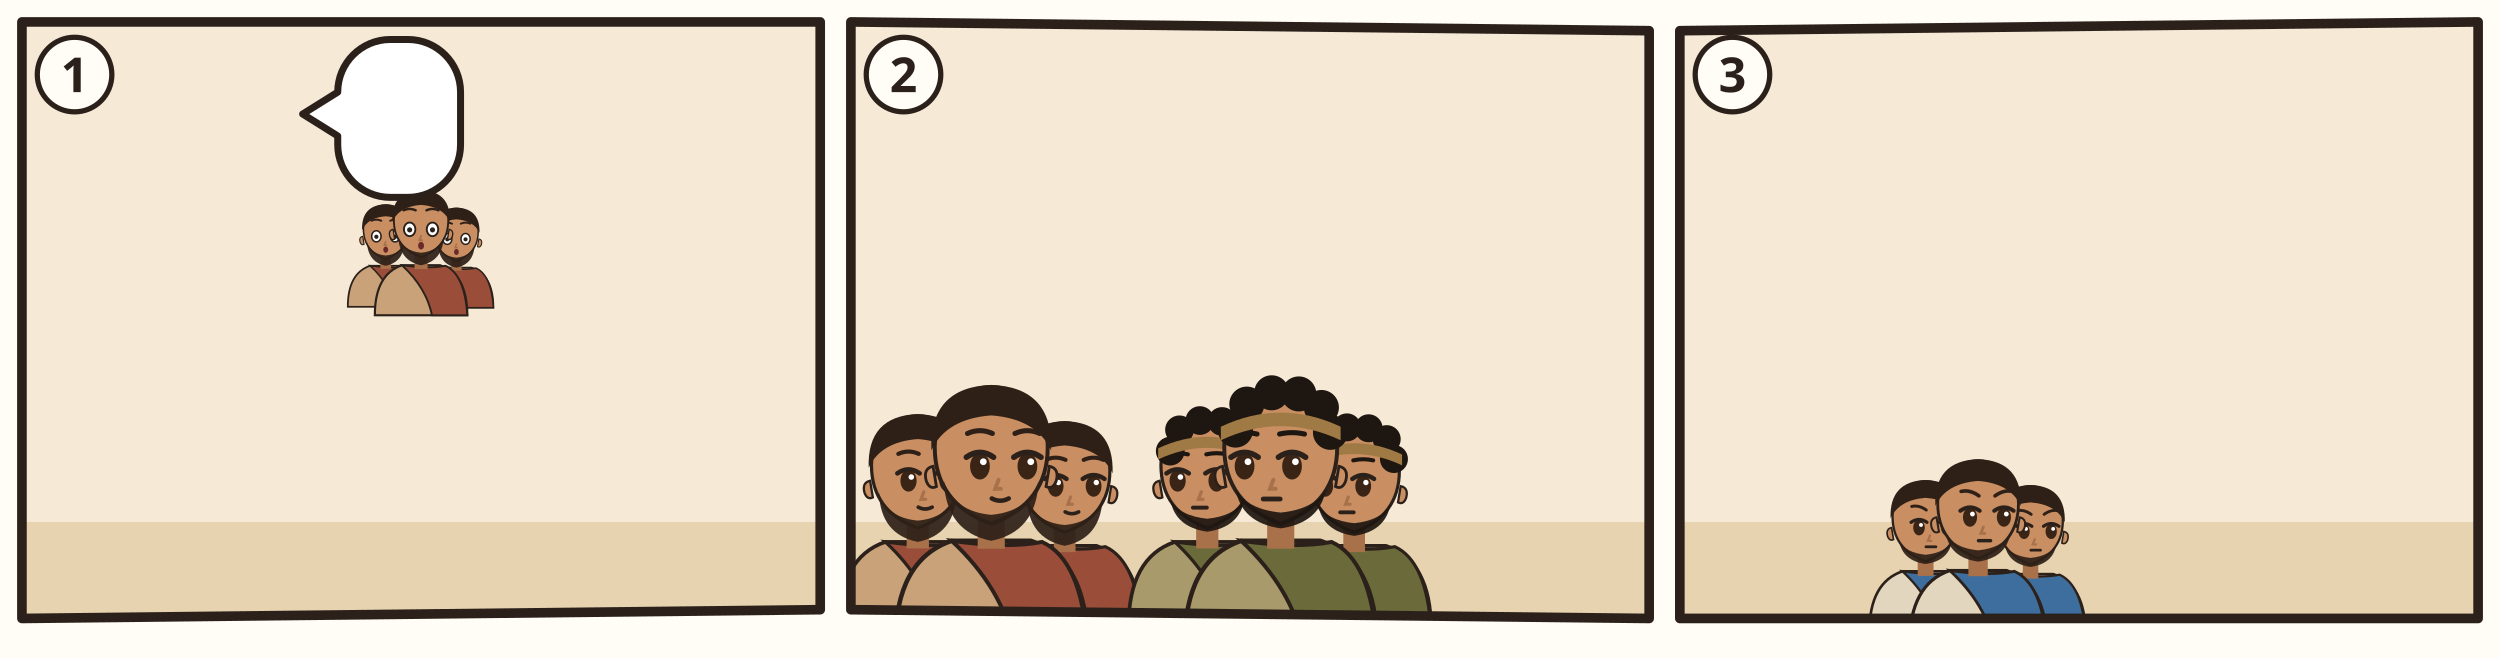
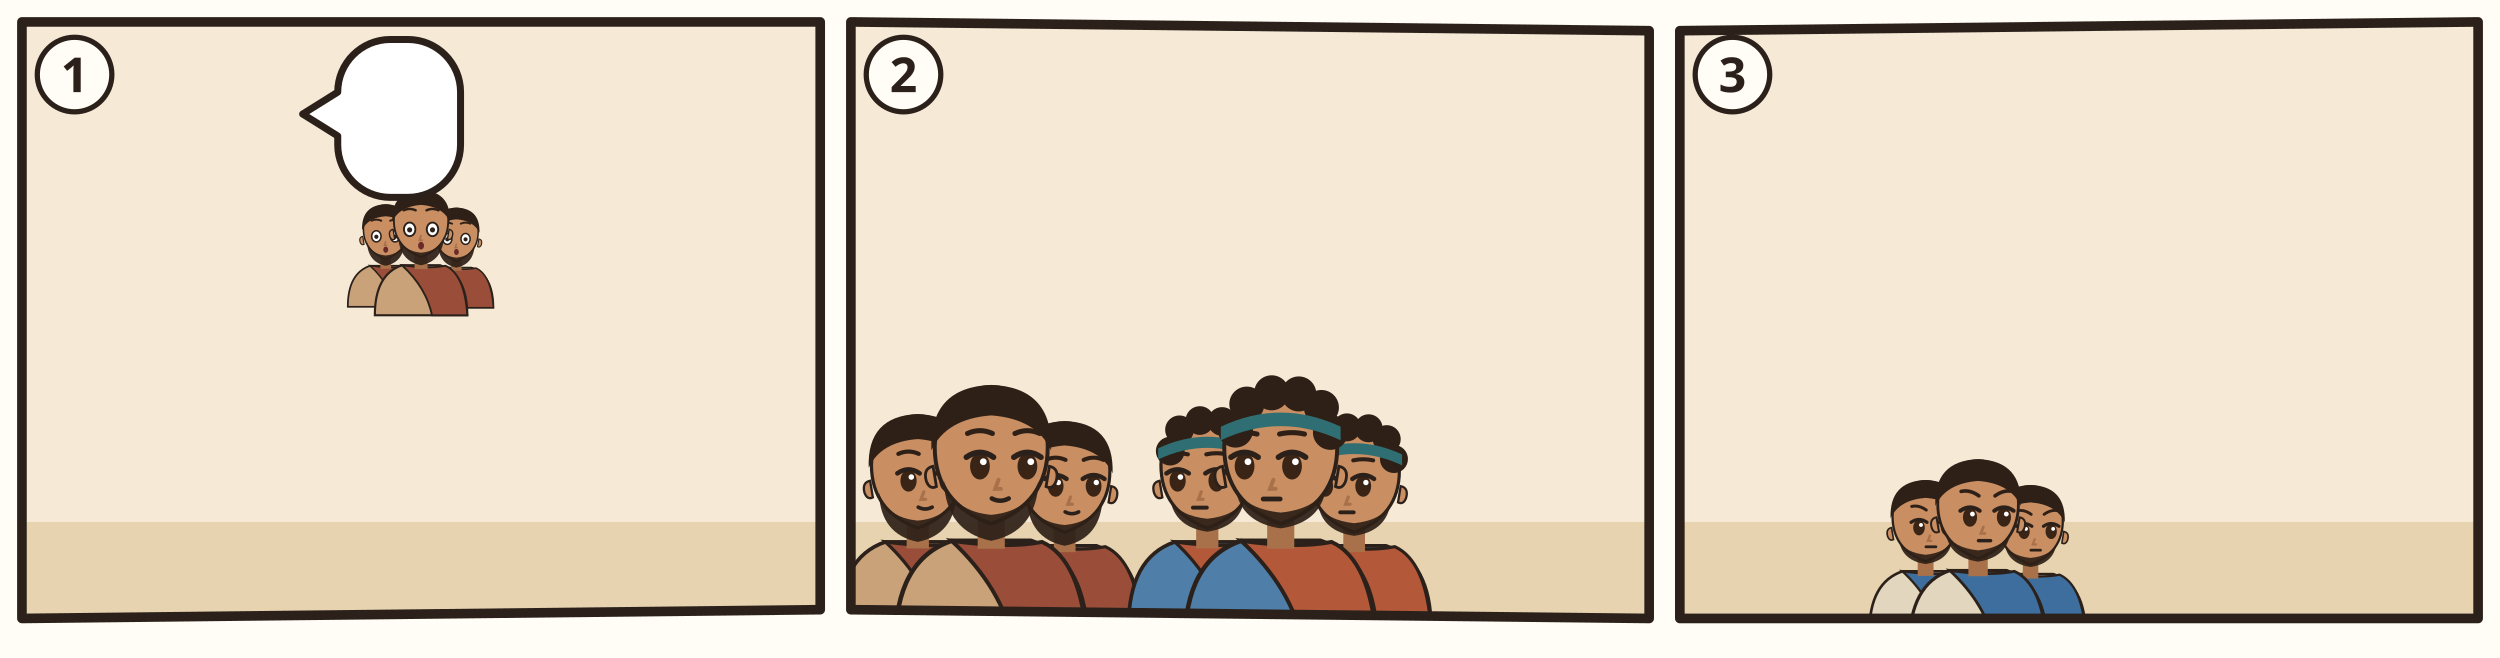
<svg xmlns="http://www.w3.org/2000/svg" viewBox="0 0 380 100">
  <rect width="380" height="100" fill="#FFFDF6" />
  <g transform="translate(2 2) scale(0.6667)">
    <clipPath id="an-cp-oba-1">
      <polygon points="2,2 184,2 184,136 2,138" />
    </clipPath>
    <g clip-path="url(#an-cp-oba-1)">
      <polygon points="2,2 184,2 184,136 2,138" fill="#F6EAD7" />
      <path d="M0 116h186v24H0z" fill="#E7D3B0" />
      <use href="#an-gott" x="26" y="3" width="40" height="40" />
      <use href="#an-edom-gebirge" x="43.0" y="36.0" width="100" height="90.0" />
      <g transform="translate(84.94 49.66) scale(0.5084)">
        <path d="M-17 34Q-17 19-7 15.6L7 15.6Q17 19 17 34z" fill="#C9A27A" stroke="#2B211A" stroke-width=".8" />
        <path d="M-7 15.6Q3 17 9 15.8Q16 19 17 34L4 34Q2 24-7 15.6z" fill="#9A4E3A" stroke="#2B211A" stroke-width=".7" />
        <path d="M-2.4 11h4.8v6h-4.8z" fill="#A8714A" />
        <path d="M-10 -1Q-10 9 0 12.6Q10 9 10 -1A10 10.6 0 0 0 -10 -1z" fill="#C98E62" stroke="#2B211A" stroke-width=".7" />
        <path d="M10.3 2.4q1.8.4 1.2 2.6-.6 1.6-1.8 1z M-10.3 2.4q-1.8.4-1.2 2.6.6 1.6 1.8 1z" fill="#C98E62" stroke="#2B211A" stroke-width=".5" />
        <path d="M-8.4 5Q-8 14 0 15.6Q8 14 8.4 5Q6.6 10.4 0 11Q-6.6 10.4-8.4 5z" fill="#2E2017" opacity=".92" />
        <ellipse cx="-4.2" cy="2.4" rx="2.1" ry="2.5" fill="#FFF" stroke="#2B211A" stroke-width=".7" />
        <circle cx="-4.2" cy="2.6" r=".95" fill="#2B211A" />
        <ellipse cx="4.2" cy="2.4" rx="2.1" ry="2.5" fill="#FFF" stroke="#2B211A" stroke-width=".7" />
        <circle cx="4.2" cy="2.6" r=".95" fill="#2B211A" />
        <path d="M-6.4 -4.6Q-4.2 -5.6 -2.0 -4.6M2.0 -4.6Q4.2 -5.6 6.4 -4.6" fill="none" stroke="#2E2017" stroke-width=".9" stroke-linecap="round" />
        <path d="M0.0 4.8l-.6 1.6h1" fill="none" stroke="#A8714A" stroke-width=".7" stroke-linecap="round" />
        <ellipse cx="0.0" cy="8.4" rx="1.1" ry="1.4" fill="#6B2A2A" />
        <path d="M-10.6-.4Q-11-11.6 0-12Q11-11.6 10.6-.4Q8-6 0-6.6Q-8-6-10.6-.4z" fill="#2E2017" />
      </g>
      <g transform="translate(101.06 50.28) scale(0.496)">
        <path d="M-17 34Q-17 19-7 15.6L7 15.6Q17 19 17 34z" fill="#C9A27A" stroke="#2B211A" stroke-width=".8" />
        <path d="M-7 15.6Q3 17 9 15.8Q16 19 17 34L4 34Q2 24-7 15.6z" fill="#9A4E3A" stroke="#2B211A" stroke-width=".7" />
        <path d="M-2.4 11h4.8v6h-4.8z" fill="#A8714A" />
        <path d="M-10 -1Q-10 9 0 12.6Q10 9 10 -1A10 10.6 0 0 0 -10 -1z" fill="#C98E62" stroke="#2B211A" stroke-width=".7" />
        <path d="M10.3 2.4q1.8.4 1.2 2.6-.6 1.6-1.8 1z M-10.3 2.4q-1.8.4-1.2 2.6.6 1.6 1.8 1z" fill="#C98E62" stroke="#2B211A" stroke-width=".5" />
        <path d="M-8.4 5Q-8 14 0 15.6Q8 14 8.4 5Q6.6 10.4 0 11Q-6.6 10.4-8.4 5z" fill="#2E2017" opacity=".92" />
        <ellipse cx="-4.2" cy="2.4" rx="2.1" ry="2.5" fill="#FFF" stroke="#2B211A" stroke-width=".7" />
        <circle cx="-4.2" cy="2.6" r=".95" fill="#2B211A" />
        <ellipse cx="4.2" cy="2.4" rx="2.1" ry="2.5" fill="#FFF" stroke="#2B211A" stroke-width=".7" />
        <circle cx="4.2" cy="2.6" r=".95" fill="#2B211A" />
        <path d="M-6.4 -4.6Q-4.2 -5.6 -2.0 -4.6M2.0 -4.6Q4.2 -5.6 6.4 -4.6" fill="none" stroke="#2E2017" stroke-width=".9" stroke-linecap="round" />
        <path d="M0.0 4.8l-.6 1.6h1" fill="none" stroke="#A8714A" stroke-width=".7" stroke-linecap="round" />
        <ellipse cx="0.0" cy="8.4" rx="1.1" ry="1.4" fill="#6B2A2A" />
        <path d="M-10.6-.4Q-11-11.6 0-12Q11-11.6 10.6-.4Q8-6 0-6.6Q-8-6-10.6-.4z" fill="#2E2017" />
      </g>
      <g transform="translate(93.0 47.8) scale(0.62)">
        <path d="M-17 34Q-17 19-7 15.6L7 15.6Q17 19 17 34z" fill="#C9A27A" stroke="#2B211A" stroke-width=".8" />
        <path d="M-7 15.6Q3 17 9 15.8Q16 19 17 34L4 34Q2 24-7 15.6z" fill="#9A4E3A" stroke="#2B211A" stroke-width=".7" />
        <path d="M-2.4 11h4.8v6h-4.8z" fill="#A8714A" />
        <path d="M-10 -1Q-10 9 0 12.6Q10 9 10 -1A10 10.6 0 0 0 -10 -1z" fill="#C98E62" stroke="#2B211A" stroke-width=".7" />
        <path d="M10.3 2.4q1.8.4 1.2 2.6-.6 1.6-1.8 1z M-10.3 2.4q-1.8.4-1.2 2.6.6 1.6 1.8 1z" fill="#C98E62" stroke="#2B211A" stroke-width=".5" />
        <path d="M-8.4 5Q-8 14 0 15.6Q8 14 8.4 5Q6.6 10.4 0 11Q-6.6 10.4-8.4 5z" fill="#2E2017" opacity=".92" />
        <ellipse cx="-4.2" cy="2.4" rx="2.1" ry="2.5" fill="#FFF" stroke="#2B211A" stroke-width=".7" />
        <circle cx="-4.2" cy="2.6" r=".95" fill="#2B211A" />
        <ellipse cx="4.2" cy="2.4" rx="2.1" ry="2.5" fill="#FFF" stroke="#2B211A" stroke-width=".7" />
        <circle cx="4.2" cy="2.6" r=".95" fill="#2B211A" />
        <path d="M-6.4 -4.6Q-4.2 -5.6 -2.0 -4.6M2.0 -4.6Q4.2 -5.6 6.4 -4.6" fill="none" stroke="#2E2017" stroke-width=".9" stroke-linecap="round" />
        <path d="M0.0 4.8l-.6 1.6h1" fill="none" stroke="#A8714A" stroke-width=".7" stroke-linecap="round" />
        <ellipse cx="0.0" cy="8.4" rx="1.1" ry="1.4" fill="#6B2A2A" />
        <path d="M-10.6-.4Q-11-11.6 0-12Q11-11.6 10.6-.4Q8-6 0-6.6Q-8-6-10.6-.4z" fill="#2E2017" />
      </g>
      <g>
        <path d="M86 6H90A12 12 0 0 1 102 18V30A12 12 0 0 1 90 42H86A12 12 0 0 1 74 30L74 28L66 23L74 18V18A12 12 0 0 1 86 6Z" fill="#FFFFFF" stroke="#2B211A" stroke-width="1.6" stroke-linejoin="round" />
        <use href="#an-z-hinab" x="80" y="12" width="16.0" height="24" />
      </g>
    </g>
    <polygon points="2,2 184,2 184,136 2,138" fill="none" stroke="#2B211A" stroke-width="2.2" stroke-linejoin="round" />
    <circle cx="14" cy="14" r="8.5" fill="#FFFDF6" stroke="#2B211A" stroke-width="1.2" />
    <text x="14" y="18" text-anchor="middle" font-family="sans-serif" font-size="11" font-weight="700" fill="#2B211A">1</text>
  </g>
  <g transform="translate(128 2) scale(0.6667)">
    <clipPath id="an-cp-oba-2">
      <polygon points="2,2 184,4 184,138 2,136" />
    </clipPath>
    <g clip-path="url(#an-cp-oba-2)">
      <polygon points="2,2 184,4 184,138 2,136" fill="#F6EAD7" />
      <path d="M0 116h186v24H0z" fill="#E7D3B0" />
      <use href="#an-jerusalem" x="86" y="53" width="96" height="67" opacity=".6" />
      <g transform="translate(17.256 104.072) scale(1.05616)">
        <path d="M-17 34Q-17 19-7 15.6L7 15.6Q17 19 17 34z" fill="#C9A27A" stroke="#2B211A" stroke-width=".8" />
        <path d="M-7 15.6Q3 17 9 15.8Q16 19 17 34L4 34Q2 24-7 15.6z" fill="#9A4E3A" stroke="#2B211A" stroke-width=".7" />
        <path d="M-2.4 11h4.8v6h-4.8z" fill="#A8714A" />
        <path d="M-10 -1Q-10 9 0 12.6Q10 9 10 -1A10 10.6 0 0 0 -10 -1z" fill="#C98E62" stroke="#2B211A" stroke-width=".7" />
        <path d="M10.3 2.4q1.8.4 1.2 2.6-.6 1.6-1.8 1z M-10.3 2.4q-1.8.4-1.2 2.6.6 1.6 1.8 1z" fill="#C98E62" stroke="#2B211A" stroke-width=".5" />
        <path d="M-8.4 5Q-8 14 0 15.6Q8 14 8.4 5Q6.6 10.4 0 11Q-6.6 10.4-8.4 5z" fill="#2E2017" opacity=".92" />
        <ellipse cx="-2.0" cy="2.4" rx="1.75" ry="2.35" fill="#3A2416" />
        <path d="M-4.4 0.8Q-2.0 -0.9 0.4 0.8" fill="none" stroke="#2B211A" stroke-width="1" stroke-linecap="round" />
        <circle cx="-1.4" cy="1.6" r=".6" fill="#FFF" />
        <ellipse cx="6.4" cy="2.4" rx="1.75" ry="2.35" fill="#3A2416" />
        <path d="M4.0 0.8Q6.4 -0.9 8.8 0.8" fill="none" stroke="#2B211A" stroke-width="1" stroke-linecap="round" />
        <circle cx="7.0" cy="1.6" r=".6" fill="#FFF" />
        <path d="M-4.2 -3.4Q-2.0 -4.4 0.2 -3.4M4.2 -3.4Q6.4 -4.4 8.6 -3.4" fill="none" stroke="#2E2017" stroke-width=".9" stroke-linecap="round" />
        <path d="M1.3 4.8l-.6 1.6h1" fill="none" stroke="#A8714A" stroke-width=".7" stroke-linecap="round" />
        <path d="M0.1 8.1Q1.6 8.9 3.1 8.1" fill="none" stroke="#2B211A" stroke-width=".8" stroke-linecap="round" />
        <path d="M-10.6-.4Q-11-11.6 0-12Q11-11.6 10.6-.4Q8-6 0-6.6Q-8-6-10.6-.4z" fill="#2E2017" />
      </g>
      <g transform="translate(50.744 105.36) scale(1.0304)">
        <path d="M-17 34Q-17 19-7 15.6L7 15.6Q17 19 17 34z" fill="#C9A27A" stroke="#2B211A" stroke-width=".8" />
        <path d="M-7 15.6Q3 17 9 15.8Q16 19 17 34L4 34Q2 24-7 15.6z" fill="#9A4E3A" stroke="#2B211A" stroke-width=".7" />
        <path d="M-2.4 11h4.8v6h-4.8z" fill="#A8714A" />
        <path d="M-10 -1Q-10 9 0 12.6Q10 9 10 -1A10 10.6 0 0 0 -10 -1z" fill="#C98E62" stroke="#2B211A" stroke-width=".7" />
        <path d="M10.3 2.4q1.8.4 1.2 2.6-.6 1.6-1.8 1z M-10.3 2.4q-1.8.4-1.2 2.6.6 1.6 1.8 1z" fill="#C98E62" stroke="#2B211A" stroke-width=".5" />
        <path d="M-8.4 5Q-8 14 0 15.6Q8 14 8.4 5Q6.6 10.4 0 11Q-6.6 10.4-8.4 5z" fill="#2E2017" opacity=".92" />
        <ellipse cx="-2.0" cy="2.4" rx="1.75" ry="2.35" fill="#3A2416" />
        <path d="M-4.4 0.8Q-2.0 -0.9 0.4 0.8" fill="none" stroke="#2B211A" stroke-width="1" stroke-linecap="round" />
        <circle cx="-1.4" cy="1.6" r=".6" fill="#FFF" />
        <ellipse cx="6.4" cy="2.4" rx="1.75" ry="2.35" fill="#3A2416" />
        <path d="M4.0 0.8Q6.4 -0.9 8.8 0.8" fill="none" stroke="#2B211A" stroke-width="1" stroke-linecap="round" />
        <circle cx="7.0" cy="1.6" r=".6" fill="#FFF" />
        <path d="M-4.2 -3.4Q-2.0 -4.4 0.2 -3.4M4.2 -3.4Q6.4 -4.4 8.6 -3.4" fill="none" stroke="#2E2017" stroke-width=".9" stroke-linecap="round" />
        <path d="M1.3 4.8l-.6 1.6h1" fill="none" stroke="#A8714A" stroke-width=".7" stroke-linecap="round" />
        <path d="M0.1 8.1Q1.6 8.9 3.1 8.1" fill="none" stroke="#2B211A" stroke-width=".8" stroke-linecap="round" />
        <path d="M-10.6-.4Q-11-11.6 0-12Q11-11.6 10.6-.4Q8-6 0-6.6Q-8-6-10.6-.4z" fill="#2E2017" />
      </g>
      <g transform="translate(34 100.208) scale(1.288)">
        <path d="M-17 34Q-17 19-7 15.6L7 15.6Q17 19 17 34z" fill="#C9A27A" stroke="#2B211A" stroke-width=".8" />
        <path d="M-7 15.6Q3 17 9 15.8Q16 19 17 34L4 34Q2 24-7 15.6z" fill="#9A4E3A" stroke="#2B211A" stroke-width=".7" />
        <path d="M-2.4 11h4.8v6h-4.8z" fill="#A8714A" />
        <path d="M-10 -1Q-10 9 0 12.6Q10 9 10 -1A10 10.6 0 0 0 -10 -1z" fill="#C98E62" stroke="#2B211A" stroke-width=".7" />
        <path d="M10.3 2.4q1.8.4 1.2 2.6-.6 1.6-1.8 1z M-10.3 2.4q-1.8.4-1.2 2.6.6 1.6 1.8 1z" fill="#C98E62" stroke="#2B211A" stroke-width=".5" />
        <path d="M-8.4 5Q-8 14 0 15.6Q8 14 8.4 5Q6.6 10.4 0 11Q-6.6 10.4-8.4 5z" fill="#2E2017" opacity=".92" />
        <ellipse cx="-2.0" cy="2.4" rx="1.75" ry="2.35" fill="#3A2416" />
        <path d="M-4.4 0.8Q-2.0 -0.9 0.4 0.8" fill="none" stroke="#2B211A" stroke-width="1" stroke-linecap="round" />
        <circle cx="-1.4" cy="1.6" r=".6" fill="#FFF" />
        <ellipse cx="6.4" cy="2.4" rx="1.75" ry="2.35" fill="#3A2416" />
        <path d="M4.0 0.8Q6.4 -0.9 8.8 0.8" fill="none" stroke="#2B211A" stroke-width="1" stroke-linecap="round" />
        <circle cx="7.0" cy="1.6" r=".6" fill="#FFF" />
        <path d="M-4.2 -3.4Q-2.0 -4.4 0.2 -3.4M4.2 -3.4Q6.4 -4.4 8.6 -3.4" fill="none" stroke="#2E2017" stroke-width=".9" stroke-linecap="round" />
        <path d="M1.3 4.8l-.6 1.6h1" fill="none" stroke="#A8714A" stroke-width=".7" stroke-linecap="round" />
        <path d="M0.1 8.1Q1.6 8.9 3.1 8.1" fill="none" stroke="#2B211A" stroke-width=".8" stroke-linecap="round" />
        <path d="M-10.6-.4Q-11-11.6 0-12Q11-11.6 10.6-.4Q8-6 0-6.6Q-8-6-10.6-.4z" fill="#2E2017" />
      </g>
      <g transform="translate(83.256 104.072) scale(1.05616)">
-         <path d="M-17 34Q-17 19-7 15.6L7 15.6Q17 19 17 34z" fill="#A89A6A" stroke="#2B211A" stroke-width=".8" />
-         <path d="M-7 15.6Q3 17 9 15.8Q16 19 17 34L4 34Q2 24-7 15.6z" fill="#6A6A3A" stroke="#2B211A" stroke-width=".7" />
-         <path d="M-2.4 11h4.8v6h-4.8z" fill="#A8714A" />
-         <path d="M-10 -1Q-10 9 0 12.6Q10 9 10 -1A10 10.6 0 0 0 -10 -1z" fill="#C98E62" stroke="#2B211A" stroke-width=".7" />
-         <path d="M10.3 2.4q1.8.4 1.2 2.6-.6 1.6-1.8 1z M-10.3 2.4q-1.8.4-1.2 2.6.6 1.6 1.8 1z" fill="#C98E62" stroke="#2B211A" stroke-width=".5" />
-         <path d="M-8 6.4Q-7 12.4 0 13.4Q7 12.4 8 6.4Q6 10 0 10.6Q-6 10-8 6.4z" fill="#1E1610" opacity=".92" />
+         <path d="M-17 34Q-17 19-7 15.6L7 15.6Q17 19 17 34z" fill="#4F7FA8" stroke="#2B211A" stroke-width=".8" />
+         <path d="M-7 15.6Q3 17 9 15.8Q16 19 17 34L4 34Q2 24-7 15.6z" fill="#B4583A" stroke="#2B211A" stroke-width=".7" />
+         <path d="M-2.4 11h4.8v6h-4.8z" fill="#A8714A" />
+         <path d="M-10 -1Q-10 9 0 12.6Q10 9 10 -1A10 10.6 0 0 0 -10 -1z" fill="#C98E62" stroke="#2B211A" stroke-width=".7" />
+         <path d="M10.3 2.4q1.8.4 1.2 2.6-.6 1.6-1.8 1z M-10.3 2.4q-1.8.4-1.2 2.6.6 1.6 1.8 1z" fill="#C98E62" stroke="#2B211A" stroke-width=".5" />
+         <path d="M-8 6.4Q-7 12.4 0 13.4Q7 12.4 8 6.4Q6 10 0 10.6Q-6 10-8 6.4z" fill="#2E2017" opacity=".92" />
        <ellipse cx="-6.4" cy="2.4" rx="1.75" ry="2.35" fill="#3A2416" />
        <path d="M-8.8 0.8Q-6.4 -0.9 -4.0 0.8" fill="none" stroke="#2B211A" stroke-width="1" stroke-linecap="round" />
        <circle cx="-5.8" cy="1.6" r=".6" fill="#FFF" />
        <ellipse cx="2.0" cy="2.4" rx="1.75" ry="2.35" fill="#3A2416" />
        <path d="M-0.4 0.8Q2.0 -0.9 4.4 0.8" fill="none" stroke="#2B211A" stroke-width="1" stroke-linecap="round" />
        <circle cx="2.6" cy="1.6" r=".6" fill="#FFF" />
-         <path d="M-8.6 -3.3Q-6.4 -3.8 -4.2 -3.3M-0.2 -3.3Q2.0 -3.8 4.2 -3.3" fill="none" stroke="#1E1610" stroke-width=".9" stroke-linecap="round" />
+         <path d="M-8.6 -3.3Q-6.4 -3.8 -4.2 -3.3M-0.2 -3.3Q2.0 -3.8 4.2 -3.3" fill="none" stroke="#2E2017" stroke-width=".9" stroke-linecap="round" />
        <path d="M-1.3 4.8l-.6 1.6h1" fill="none" stroke="#A8714A" stroke-width=".7" stroke-linecap="round" />
        <path d="M-3.1 8.2h3" stroke="#2B211A" stroke-width=".85" stroke-linecap="round" />
-         <circle cx="-8" cy="-4" r="3.1" fill="#1E1610" />
-         <circle cx="-6" cy="-8.6" r="3.1" fill="#1E1610" />
-         <circle cx="-1.6" cy="-10.6" r="3.1" fill="#1E1610" />
-         <circle cx="3.2" cy="-10.4" r="3.1" fill="#1E1610" />
-         <circle cx="7.2" cy="-8" r="3.1" fill="#1E1610" />
-         <circle cx="8.8" cy="-3.6" r="3.1" fill="#1E1610" />
-         <path d="M-10.6-4.6Q0-9.6 10.6-4.6v2.4Q0-7.2-10.6-2.2z" fill="#A07A44" />
+         <circle cx="-8" cy="-4" r="3.1" fill="#2E2017" />
+         <circle cx="-6" cy="-8.6" r="3.1" fill="#2E2017" />
+         <circle cx="-1.6" cy="-10.6" r="3.1" fill="#2E2017" />
+         <circle cx="3.2" cy="-10.4" r="3.1" fill="#2E2017" />
+         <circle cx="7.2" cy="-8" r="3.1" fill="#2E2017" />
+         <circle cx="8.8" cy="-3.6" r="3.1" fill="#2E2017" />
+         <path d="M-10.6-4.6Q0-9.6 10.6-4.6v2.4Q0-7.2-10.6-2.2z" fill="#2F6F73" />
      </g>
      <g transform="translate(116.744 105.36) scale(1.0304)">
-         <path d="M-17 34Q-17 19-7 15.6L7 15.6Q17 19 17 34z" fill="#A89A6A" stroke="#2B211A" stroke-width=".8" />
-         <path d="M-7 15.6Q3 17 9 15.8Q16 19 17 34L4 34Q2 24-7 15.6z" fill="#6A6A3A" stroke="#2B211A" stroke-width=".7" />
-         <path d="M-2.4 11h4.8v6h-4.8z" fill="#A8714A" />
-         <path d="M-10 -1Q-10 9 0 12.6Q10 9 10 -1A10 10.6 0 0 0 -10 -1z" fill="#C98E62" stroke="#2B211A" stroke-width=".7" />
-         <path d="M10.3 2.4q1.8.4 1.2 2.6-.6 1.6-1.8 1z M-10.3 2.4q-1.8.4-1.2 2.6.6 1.6 1.8 1z" fill="#C98E62" stroke="#2B211A" stroke-width=".5" />
-         <path d="M-8 6.4Q-7 12.4 0 13.4Q7 12.4 8 6.4Q6 10 0 10.6Q-6 10-8 6.4z" fill="#1E1610" opacity=".92" />
+         <path d="M-17 34Q-17 19-7 15.6L7 15.6Q17 19 17 34z" fill="#4F7FA8" stroke="#2B211A" stroke-width=".8" />
+         <path d="M-7 15.6Q3 17 9 15.8Q16 19 17 34L4 34Q2 24-7 15.6z" fill="#B4583A" stroke="#2B211A" stroke-width=".7" />
+         <path d="M-2.4 11h4.8v6h-4.8z" fill="#A8714A" />
+         <path d="M-10 -1Q-10 9 0 12.6Q10 9 10 -1A10 10.6 0 0 0 -10 -1z" fill="#C98E62" stroke="#2B211A" stroke-width=".7" />
+         <path d="M10.3 2.4q1.8.4 1.2 2.6-.6 1.6-1.8 1z M-10.3 2.4q-1.8.4-1.2 2.6.6 1.6 1.8 1z" fill="#C98E62" stroke="#2B211A" stroke-width=".5" />
+         <path d="M-8 6.4Q-7 12.4 0 13.4Q7 12.4 8 6.4Q6 10 0 10.6Q-6 10-8 6.4z" fill="#2E2017" opacity=".92" />
        <ellipse cx="-6.4" cy="2.4" rx="1.75" ry="2.35" fill="#3A2416" />
        <path d="M-8.8 0.8Q-6.4 -0.9 -4.0 0.8" fill="none" stroke="#2B211A" stroke-width="1" stroke-linecap="round" />
        <circle cx="-5.8" cy="1.6" r=".6" fill="#FFF" />
        <ellipse cx="2.0" cy="2.4" rx="1.75" ry="2.35" fill="#3A2416" />
        <path d="M-0.4 0.8Q2.0 -0.9 4.4 0.8" fill="none" stroke="#2B211A" stroke-width="1" stroke-linecap="round" />
        <circle cx="2.6" cy="1.6" r=".6" fill="#FFF" />
-         <path d="M-8.6 -3.3Q-6.4 -3.8 -4.2 -3.3M-0.2 -3.3Q2.0 -3.8 4.2 -3.3" fill="none" stroke="#1E1610" stroke-width=".9" stroke-linecap="round" />
+         <path d="M-8.6 -3.3Q-6.4 -3.8 -4.2 -3.3M-0.2 -3.3Q2.0 -3.8 4.2 -3.3" fill="none" stroke="#2E2017" stroke-width=".9" stroke-linecap="round" />
        <path d="M-1.3 4.8l-.6 1.6h1" fill="none" stroke="#A8714A" stroke-width=".7" stroke-linecap="round" />
        <path d="M-3.1 8.2h3" stroke="#2B211A" stroke-width=".85" stroke-linecap="round" />
-         <circle cx="-8" cy="-4" r="3.1" fill="#1E1610" />
-         <circle cx="-6" cy="-8.6" r="3.1" fill="#1E1610" />
-         <circle cx="-1.6" cy="-10.6" r="3.1" fill="#1E1610" />
-         <circle cx="3.2" cy="-10.4" r="3.1" fill="#1E1610" />
-         <circle cx="7.2" cy="-8" r="3.1" fill="#1E1610" />
-         <circle cx="8.8" cy="-3.6" r="3.1" fill="#1E1610" />
-         <path d="M-10.6-4.6Q0-9.6 10.6-4.6v2.4Q0-7.2-10.6-2.2z" fill="#A07A44" />
+         <circle cx="-8" cy="-4" r="3.1" fill="#2E2017" />
+         <circle cx="-6" cy="-8.6" r="3.1" fill="#2E2017" />
+         <circle cx="-1.6" cy="-10.6" r="3.1" fill="#2E2017" />
+         <circle cx="3.2" cy="-10.4" r="3.1" fill="#2E2017" />
+         <circle cx="7.2" cy="-8" r="3.1" fill="#2E2017" />
+         <circle cx="8.8" cy="-3.6" r="3.1" fill="#2E2017" />
+         <path d="M-10.6-4.6Q0-9.6 10.6-4.6v2.4Q0-7.2-10.6-2.2z" fill="#2F6F73" />
      </g>
      <g transform="translate(100 100.208) scale(1.288)">
-         <path d="M-17 34Q-17 19-7 15.6L7 15.6Q17 19 17 34z" fill="#A89A6A" stroke="#2B211A" stroke-width=".8" />
-         <path d="M-7 15.6Q3 17 9 15.8Q16 19 17 34L4 34Q2 24-7 15.6z" fill="#6A6A3A" stroke="#2B211A" stroke-width=".7" />
-         <path d="M-2.4 11h4.8v6h-4.8z" fill="#A8714A" />
-         <path d="M-10 -1Q-10 9 0 12.6Q10 9 10 -1A10 10.6 0 0 0 -10 -1z" fill="#C98E62" stroke="#2B211A" stroke-width=".7" />
-         <path d="M10.3 2.4q1.8.4 1.2 2.6-.6 1.6-1.8 1z M-10.3 2.4q-1.8.4-1.2 2.6.6 1.6 1.8 1z" fill="#C98E62" stroke="#2B211A" stroke-width=".5" />
-         <path d="M-8 6.4Q-7 12.4 0 13.4Q7 12.4 8 6.4Q6 10 0 10.6Q-6 10-8 6.4z" fill="#1E1610" opacity=".92" />
+         <path d="M-17 34Q-17 19-7 15.6L7 15.6Q17 19 17 34z" fill="#4F7FA8" stroke="#2B211A" stroke-width=".8" />
+         <path d="M-7 15.6Q3 17 9 15.8Q16 19 17 34L4 34Q2 24-7 15.6z" fill="#B4583A" stroke="#2B211A" stroke-width=".7" />
+         <path d="M-2.4 11h4.8v6h-4.8z" fill="#A8714A" />
+         <path d="M-10 -1Q-10 9 0 12.6Q10 9 10 -1A10 10.6 0 0 0 -10 -1z" fill="#C98E62" stroke="#2B211A" stroke-width=".7" />
+         <path d="M10.3 2.4q1.8.4 1.2 2.6-.6 1.6-1.8 1z M-10.3 2.4q-1.8.4-1.2 2.6.6 1.6 1.8 1z" fill="#C98E62" stroke="#2B211A" stroke-width=".5" />
+         <path d="M-8 6.4Q-7 12.4 0 13.4Q7 12.4 8 6.4Q6 10 0 10.6Q-6 10-8 6.4z" fill="#2E2017" opacity=".92" />
        <ellipse cx="-6.4" cy="2.4" rx="1.75" ry="2.35" fill="#3A2416" />
        <path d="M-8.8 0.8Q-6.4 -0.9 -4.0 0.8" fill="none" stroke="#2B211A" stroke-width="1" stroke-linecap="round" />
        <circle cx="-5.8" cy="1.6" r=".6" fill="#FFF" />
        <ellipse cx="2.0" cy="2.4" rx="1.75" ry="2.35" fill="#3A2416" />
        <path d="M-0.4 0.8Q2.0 -0.9 4.4 0.8" fill="none" stroke="#2B211A" stroke-width="1" stroke-linecap="round" />
        <circle cx="2.6" cy="1.6" r=".6" fill="#FFF" />
-         <path d="M-8.6 -3.3Q-6.4 -3.8 -4.2 -3.3M-0.2 -3.3Q2.0 -3.8 4.2 -3.3" fill="none" stroke="#1E1610" stroke-width=".9" stroke-linecap="round" />
+         <path d="M-8.6 -3.3Q-6.4 -3.8 -4.2 -3.3M-0.2 -3.3Q2.0 -3.8 4.2 -3.3" fill="none" stroke="#2E2017" stroke-width=".9" stroke-linecap="round" />
        <path d="M-1.3 4.8l-.6 1.6h1" fill="none" stroke="#A8714A" stroke-width=".7" stroke-linecap="round" />
        <path d="M-3.1 8.2h3" stroke="#2B211A" stroke-width=".85" stroke-linecap="round" />
-         <circle cx="-8" cy="-4" r="3.1" fill="#1E1610" />
-         <circle cx="-6" cy="-8.6" r="3.1" fill="#1E1610" />
-         <circle cx="-1.6" cy="-10.6" r="3.1" fill="#1E1610" />
-         <circle cx="3.2" cy="-10.4" r="3.1" fill="#1E1610" />
-         <circle cx="7.2" cy="-8" r="3.1" fill="#1E1610" />
-         <circle cx="8.8" cy="-3.6" r="3.1" fill="#1E1610" />
-         <path d="M-10.6-4.6Q0-9.6 10.6-4.6v2.4Q0-7.2-10.6-2.2z" fill="#A07A44" />
+         <circle cx="-8" cy="-4" r="3.1" fill="#2E2017" />
+         <circle cx="-6" cy="-8.6" r="3.1" fill="#2E2017" />
+         <circle cx="-1.6" cy="-10.6" r="3.1" fill="#2E2017" />
+         <circle cx="3.2" cy="-10.4" r="3.1" fill="#2E2017" />
+         <circle cx="7.2" cy="-8" r="3.1" fill="#2E2017" />
+         <circle cx="8.8" cy="-3.6" r="3.1" fill="#2E2017" />
+         <path d="M-10.6-4.6Q0-9.6 10.6-4.6v2.4Q0-7.2-10.6-2.2z" fill="#2F6F73" />
      </g>
      <use href="#an-z-abstand" x="63.0" y="50" width="8" height="64" />
      <use href="#an-los" x="91.0" y="71.8" width="18" height="10" />
    </g>
    <polygon points="2,2 184,4 184,138 2,136" fill="none" stroke="#2B211A" stroke-width="2.2" stroke-linejoin="round" />
    <circle cx="14" cy="14" r="8.5" fill="#FFFDF6" stroke="#2B211A" stroke-width="1.2" />
    <text x="14" y="18" text-anchor="middle" font-family="sans-serif" font-size="11" font-weight="700" fill="#2B211A">2</text>
  </g>
  <g transform="translate(254 2) scale(0.6667)">
    <clipPath id="an-cp-oba-3">
      <polygon points="2,4 184,2 184,138 2,138" />
    </clipPath>
    <g clip-path="url(#an-cp-oba-3)">
      <polygon points="2,4 184,2 184,138 2,138" fill="#F6EAD7" />
      <path d="M0 116h186v24H0z" fill="#E7D3B0" />
      <use href="#an-jerusalem" x="4" y="53" width="96" height="67" opacity=".6" />
      <use href="#an-gott" x="26" y="3" width="40" height="40" />
      <use href="#an-edom-gebirge" x="82" y="36.0" width="100" height="90.0" />
      <g transform="translate(58.04 115.48) scale(0.7544)">
        <path d="M-17 34Q-17 19-7 15.6L7 15.6Q17 19 17 34z" fill="#E2D6BE" stroke="#2B211A" stroke-width=".8" />
        <path d="M-7 15.6Q3 17 9 15.8Q16 19 17 34L4 34Q2 24-7 15.6z" fill="#3E6E9E" stroke="#2B211A" stroke-width=".7" />
        <path d="M-2.4 11h4.8v6h-4.8z" fill="#A8714A" />
        <path d="M-10 -1Q-10 9 0 12.6Q10 9 10 -1A10 10.6 0 0 0 -10 -1z" fill="#C98E62" stroke="#2B211A" stroke-width=".7" />
        <path d="M10.3 2.4q1.8.4 1.2 2.6-.6 1.6-1.8 1z M-10.3 2.4q-1.8.4-1.2 2.6.6 1.6 1.8 1z" fill="#C98E62" stroke="#2B211A" stroke-width=".5" />
        <path d="M-8 6.4Q-7 12.4 0 13.4Q7 12.4 8 6.4Q6 10 0 10.6Q-6 10-8 6.4z" fill="#2E2017" opacity=".92" />
        <ellipse cx="-2.0" cy="2.4" rx="1.75" ry="2.35" fill="#3A2416" />
        <path d="M-4.4 0.8Q-2.0 -0.9 0.4 0.8" fill="none" stroke="#2B211A" stroke-width="1" stroke-linecap="round" />
        <circle cx="-1.4" cy="1.6" r=".6" fill="#FFF" />
        <ellipse cx="6.4" cy="2.4" rx="1.75" ry="2.35" fill="#3A2416" />
        <path d="M4.0 0.8Q6.4 -0.9 8.8 0.8" fill="none" stroke="#2B211A" stroke-width="1" stroke-linecap="round" />
        <circle cx="7.0" cy="1.6" r=".6" fill="#FFF" />
        <path d="M-4.2 -4.0Q-2.0 -4.5 0.2 -2.9M4.2 -2.9Q6.4 -4.5 8.6 -4.0" fill="none" stroke="#2E2017" stroke-width=".9" stroke-linecap="round" />
        <path d="M1.3 4.8l-.6 1.6h1" fill="none" stroke="#A8714A" stroke-width=".7" stroke-linecap="round" />
        <path d="M0.1 8.2h3" stroke="#2B211A" stroke-width=".85" stroke-linecap="round" />
        <path d="M-10.6-.4Q-11-11.6 0-12Q11-11.6 10.6-.4Q8-6 0-6.6Q-8-6-10.6-.4z" fill="#2E2017" />
      </g>
      <g transform="translate(81.96 116.4) scale(0.736)">
        <path d="M-17 34Q-17 19-7 15.6L7 15.6Q17 19 17 34z" fill="#E2D6BE" stroke="#2B211A" stroke-width=".8" />
        <path d="M-7 15.6Q3 17 9 15.8Q16 19 17 34L4 34Q2 24-7 15.6z" fill="#3E6E9E" stroke="#2B211A" stroke-width=".7" />
        <path d="M-2.4 11h4.8v6h-4.8z" fill="#A8714A" />
        <path d="M-10 -1Q-10 9 0 12.6Q10 9 10 -1A10 10.6 0 0 0 -10 -1z" fill="#C98E62" stroke="#2B211A" stroke-width=".7" />
        <path d="M10.3 2.4q1.8.4 1.2 2.6-.6 1.6-1.8 1z M-10.3 2.4q-1.8.4-1.2 2.6.6 1.6 1.8 1z" fill="#C98E62" stroke="#2B211A" stroke-width=".5" />
        <path d="M-8 6.4Q-7 12.4 0 13.4Q7 12.4 8 6.4Q6 10 0 10.6Q-6 10-8 6.4z" fill="#2E2017" opacity=".92" />
        <ellipse cx="-2.0" cy="2.4" rx="1.75" ry="2.35" fill="#3A2416" />
        <path d="M-4.4 0.8Q-2.0 -0.9 0.4 0.8" fill="none" stroke="#2B211A" stroke-width="1" stroke-linecap="round" />
        <circle cx="-1.4" cy="1.6" r=".6" fill="#FFF" />
        <ellipse cx="6.4" cy="2.4" rx="1.75" ry="2.35" fill="#3A2416" />
        <path d="M4.0 0.8Q6.4 -0.9 8.8 0.8" fill="none" stroke="#2B211A" stroke-width="1" stroke-linecap="round" />
        <circle cx="7.0" cy="1.6" r=".6" fill="#FFF" />
        <path d="M-4.2 -4.0Q-2.0 -4.5 0.2 -2.9M4.2 -2.9Q6.4 -4.5 8.6 -4.0" fill="none" stroke="#2E2017" stroke-width=".9" stroke-linecap="round" />
        <path d="M1.3 4.8l-.6 1.6h1" fill="none" stroke="#A8714A" stroke-width=".7" stroke-linecap="round" />
        <path d="M0.1 8.2h3" stroke="#2B211A" stroke-width=".85" stroke-linecap="round" />
        <path d="M-10.6-.4Q-11-11.6 0-12Q11-11.6 10.6-.4Q8-6 0-6.6Q-8-6-10.6-.4z" fill="#2E2017" />
      </g>
      <g transform="translate(70 112.72) scale(0.92)">
        <path d="M-17 34Q-17 19-7 15.6L7 15.6Q17 19 17 34z" fill="#E2D6BE" stroke="#2B211A" stroke-width=".8" />
        <path d="M-7 15.6Q3 17 9 15.8Q16 19 17 34L4 34Q2 24-7 15.6z" fill="#3E6E9E" stroke="#2B211A" stroke-width=".7" />
        <path d="M-2.4 11h4.8v6h-4.8z" fill="#A8714A" />
        <path d="M-10 -1Q-10 9 0 12.6Q10 9 10 -1A10 10.6 0 0 0 -10 -1z" fill="#C98E62" stroke="#2B211A" stroke-width=".7" />
        <path d="M10.3 2.4q1.8.4 1.2 2.6-.6 1.6-1.8 1z M-10.3 2.4q-1.8.4-1.2 2.6.6 1.6 1.8 1z" fill="#C98E62" stroke="#2B211A" stroke-width=".5" />
        <path d="M-8 6.4Q-7 12.4 0 13.4Q7 12.4 8 6.4Q6 10 0 10.6Q-6 10-8 6.4z" fill="#2E2017" opacity=".92" />
        <ellipse cx="-2.0" cy="2.4" rx="1.75" ry="2.35" fill="#3A2416" />
        <path d="M-4.4 0.8Q-2.0 -0.9 0.4 0.8" fill="none" stroke="#2B211A" stroke-width="1" stroke-linecap="round" />
        <circle cx="-1.4" cy="1.6" r=".6" fill="#FFF" />
        <ellipse cx="6.4" cy="2.4" rx="1.75" ry="2.35" fill="#3A2416" />
        <path d="M4.0 0.8Q6.4 -0.9 8.8 0.8" fill="none" stroke="#2B211A" stroke-width="1" stroke-linecap="round" />
        <circle cx="7.0" cy="1.6" r=".6" fill="#FFF" />
        <path d="M-4.2 -4.0Q-2.0 -4.5 0.2 -2.9M4.2 -2.9Q6.4 -4.5 8.6 -4.0" fill="none" stroke="#2E2017" stroke-width=".9" stroke-linecap="round" />
        <path d="M1.3 4.8l-.6 1.6h1" fill="none" stroke="#A8714A" stroke-width=".7" stroke-linecap="round" />
        <path d="M0.1 8.2h3" stroke="#2B211A" stroke-width=".85" stroke-linecap="round" />
        <path d="M-10.6-.4Q-11-11.6 0-12Q11-11.6 10.6-.4Q8-6 0-6.6Q-8-6-10.6-.4z" fill="#2E2017" />
      </g>
      <use href="#an-z-koenigsherrschaft" x="68" y="22" width="24" height="21" />
      <use href="#an-z-gericht" x="117.0" y="51.0" width="30" height="26" />
    </g>
    <polygon points="2,4 184,2 184,138 2,138" fill="none" stroke="#2B211A" stroke-width="2.2" stroke-linejoin="round" />
    <circle cx="14" cy="14" r="8.5" fill="#FFFDF6" stroke="#2B211A" stroke-width="1.2" />
    <text x="14" y="18" text-anchor="middle" font-family="sans-serif" font-size="11" font-weight="700" fill="#2B211A">3</text>
  </g>
</svg>
